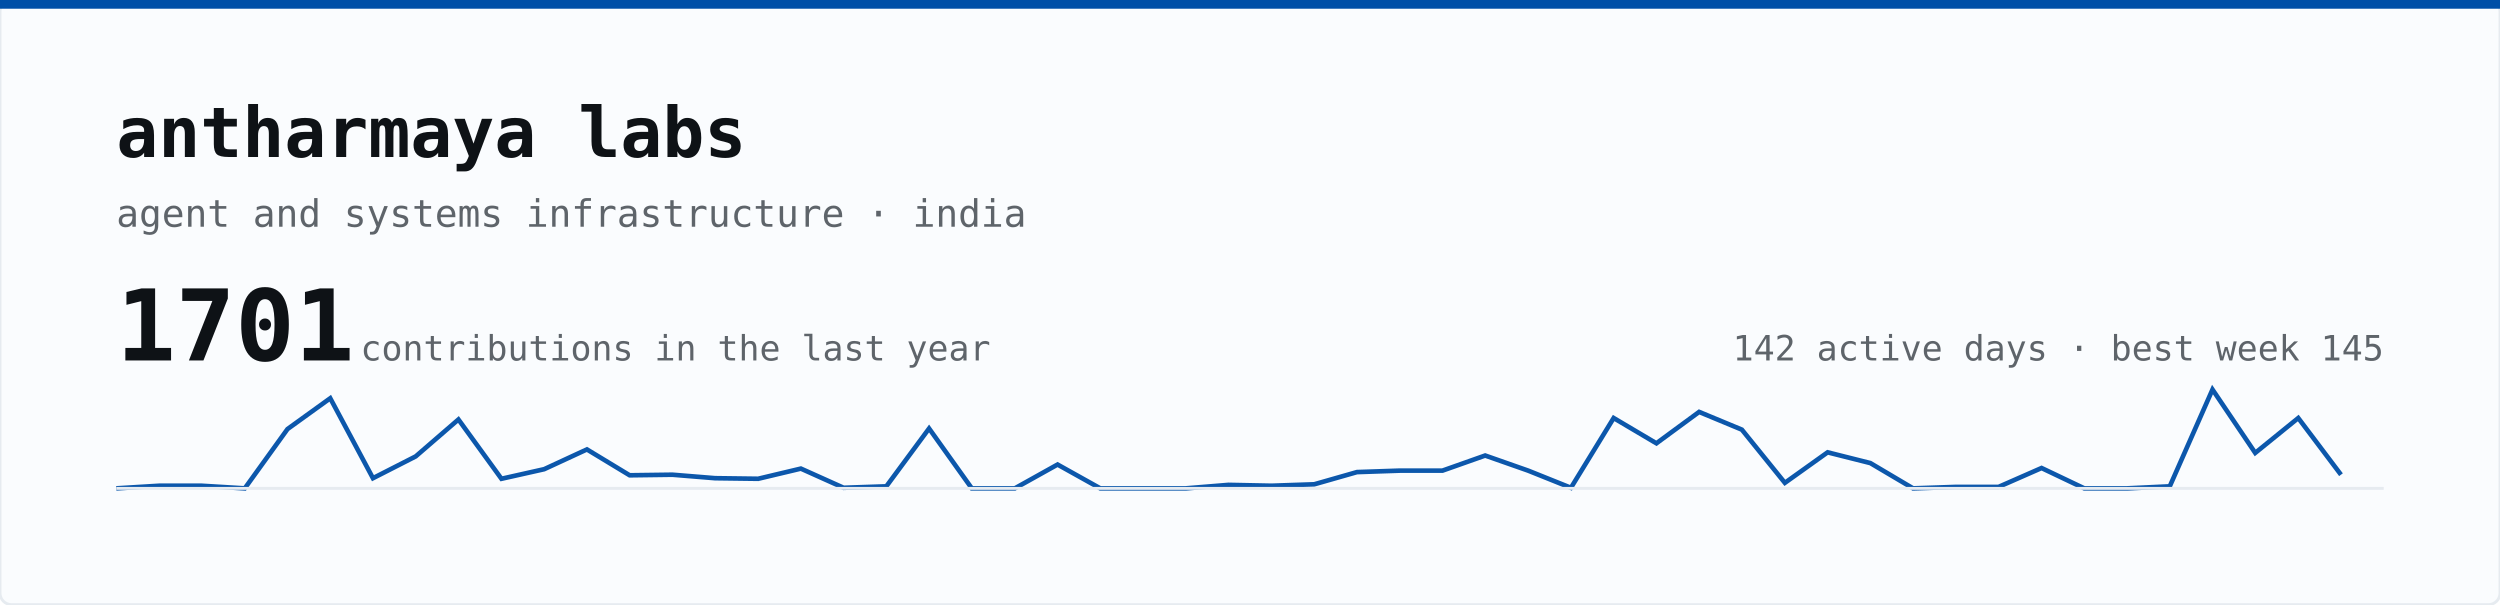
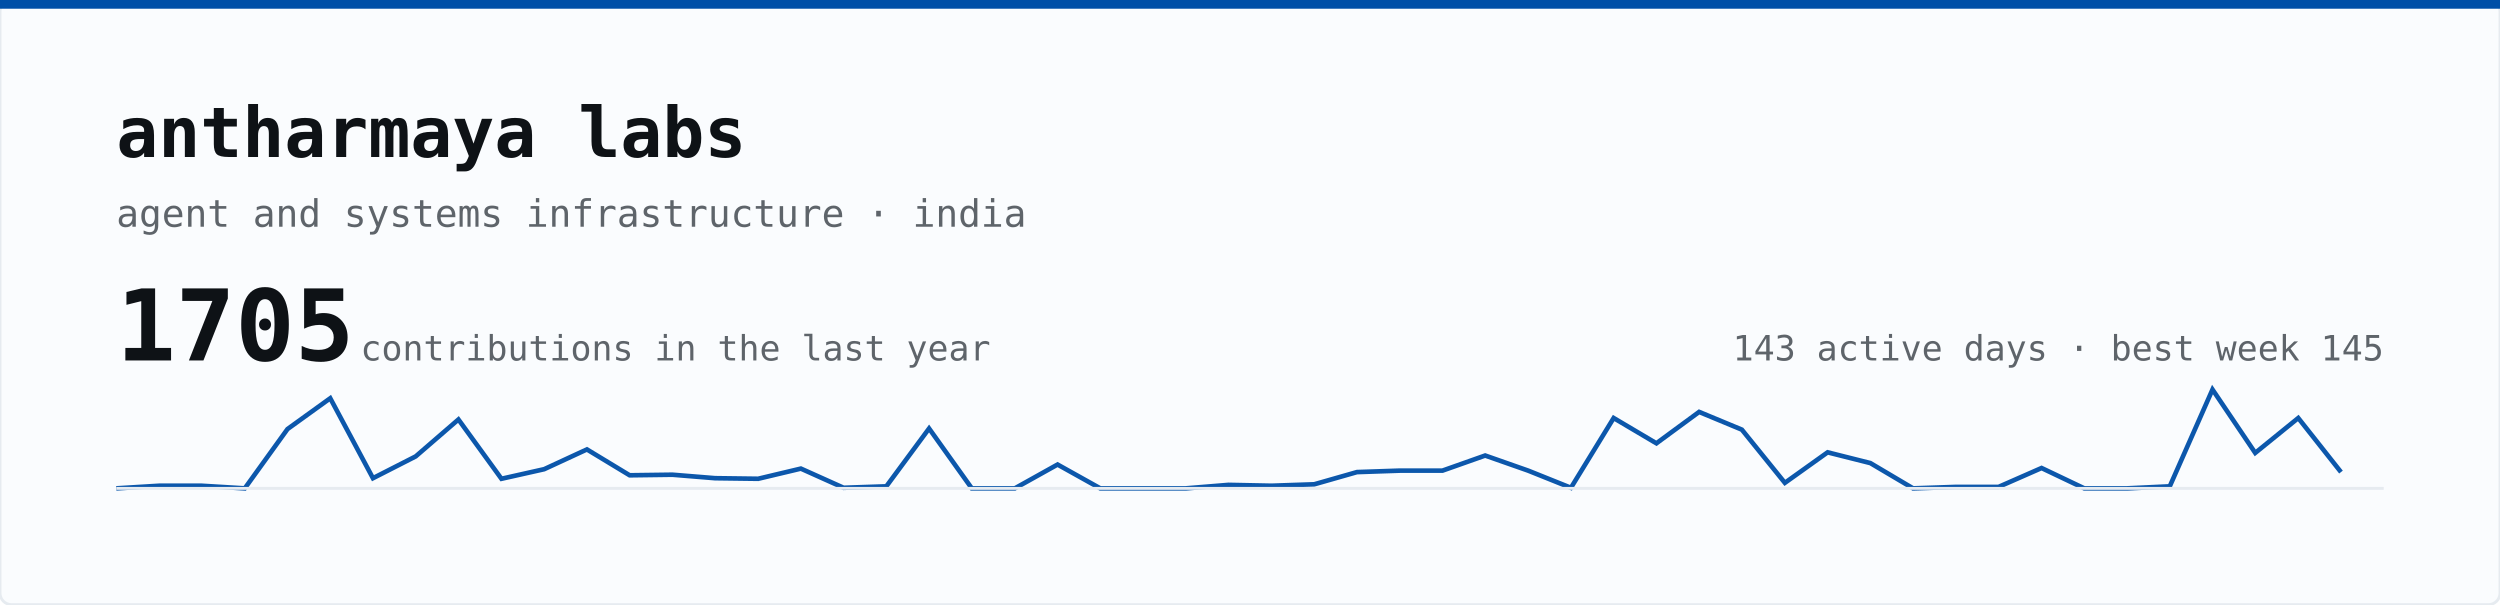
- <svg xmlns="http://www.w3.org/2000/svg" width="860" height="208" viewBox="0 0 860 208" role="img" aria-label="antharmaya labs. 1701 contributions in the last year.">
+ <svg xmlns="http://www.w3.org/2000/svg" width="860" height="208" viewBox="0 0 860 208" role="img" aria-label="antharmaya labs. 1705 contributions in the last year.">
  <rect width="860" height="208" rx="4" fill="#fafcfe" stroke="#e6ebf0" stroke-width="1" />
  <rect width="860" height="3" fill="#004fa7" />
  <text x="40" y="54" font-family="ui-monospace,SFMono-Regular,'SF Mono','JetBrains Mono',Menlo,Consolas,'DejaVu Sans Mono',monospace" font-size="24" font-weight="700" fill="#0e1216">antharmaya labs</text>
  <text x="40" y="78" font-family="ui-monospace,SFMono-Regular,'SF Mono','JetBrains Mono',Menlo,Consolas,'DejaVu Sans Mono',monospace" font-size="13" fill="#5e646a">agent and systems infrastructure · india</text>
-   <text x="40" y="124" font-family="ui-monospace,SFMono-Regular,'SF Mono','JetBrains Mono',Menlo,Consolas,'DejaVu Sans Mono',monospace" font-size="34" font-weight="700" fill="#0e1216">1701</text>
+   <text x="40" y="124" font-family="ui-monospace,SFMono-Regular,'SF Mono','JetBrains Mono',Menlo,Consolas,'DejaVu Sans Mono',monospace" font-size="34" font-weight="700" fill="#0e1216">1705</text>
  <text x="124" y="124" font-family="ui-monospace,SFMono-Regular,'SF Mono','JetBrains Mono',Menlo,Consolas,'DejaVu Sans Mono',monospace" font-size="12" fill="#5e646a">contributions in the last year</text>
-   <text x="820" y="124" font-family="ui-monospace,SFMono-Regular,'SF Mono','JetBrains Mono',Menlo,Consolas,'DejaVu Sans Mono',monospace" font-size="12" fill="#5e646a" text-anchor="end">142 active days  ·  best week 145</text>
-   <polyline points="40.0,168.0 54.7,167.1 69.4,167.1 84.2,168.0 98.9,147.6 113.6,137.0 128.3,164.5 143.0,157.0 157.7,144.3 172.5,164.7 187.2,161.4 201.9,154.6 216.6,163.5 231.3,163.3 246.0,164.5 260.8,164.7 275.5,161.2 290.2,167.8 304.9,167.3 319.6,147.4 334.3,168.0 349.1,168.0 363.8,159.8 378.5,168.0 393.2,168.0 407.9,168.0 422.6,166.8 437.4,167.1 452.1,166.6 466.8,162.4 481.5,161.9 496.2,161.9 510.9,156.7 525.7,161.9 540.4,167.8 555.1,143.8 569.8,152.5 584.5,141.7 599.2,147.8 614.0,166.1 628.7,155.6 643.4,159.3 658.1,168.0 672.8,167.5 687.5,167.5 702.3,161.0 717.0,168.0 731.7,168.0 746.4,167.3 761.1,134.0 775.8,155.8 790.6,143.8 805.3,163.3" fill="none" stroke="#004fa7" stroke-width="1.6" opacity="0.95" />
+   <text x="820" y="124" font-family="ui-monospace,SFMono-Regular,'SF Mono','JetBrains Mono',Menlo,Consolas,'DejaVu Sans Mono',monospace" font-size="12" fill="#5e646a" text-anchor="end">143 active days  ·  best week 145</text>
+   <polyline points="40.0,168.0 54.7,167.1 69.4,167.1 84.2,168.0 98.9,147.6 113.6,137.0 128.3,164.5 143.0,157.0 157.7,144.3 172.5,164.7 187.2,161.4 201.9,154.6 216.6,163.5 231.3,163.3 246.0,164.5 260.8,164.7 275.5,161.2 290.2,167.8 304.9,167.3 319.6,147.4 334.3,168.0 349.1,168.0 363.8,159.8 378.5,168.0 393.2,168.0 407.9,168.0 422.6,166.8 437.4,167.1 452.1,166.6 466.8,162.4 481.5,161.9 496.2,161.9 510.9,156.7 525.7,161.9 540.4,167.8 555.1,143.8 569.8,152.5 584.5,141.7 599.2,147.8 614.0,166.1 628.7,155.6 643.4,159.3 658.1,168.0 672.8,167.5 687.5,167.5 702.3,161.0 717.0,168.0 731.7,168.0 746.4,167.3 761.1,134.0 775.8,155.8 790.6,143.8 805.3,162.4" fill="none" stroke="#004fa7" stroke-width="1.6" opacity="0.95" />
  <line x1="40" y1="168" x2="820" y2="168" stroke="#e6ebf0" stroke-width="1" />
</svg>
